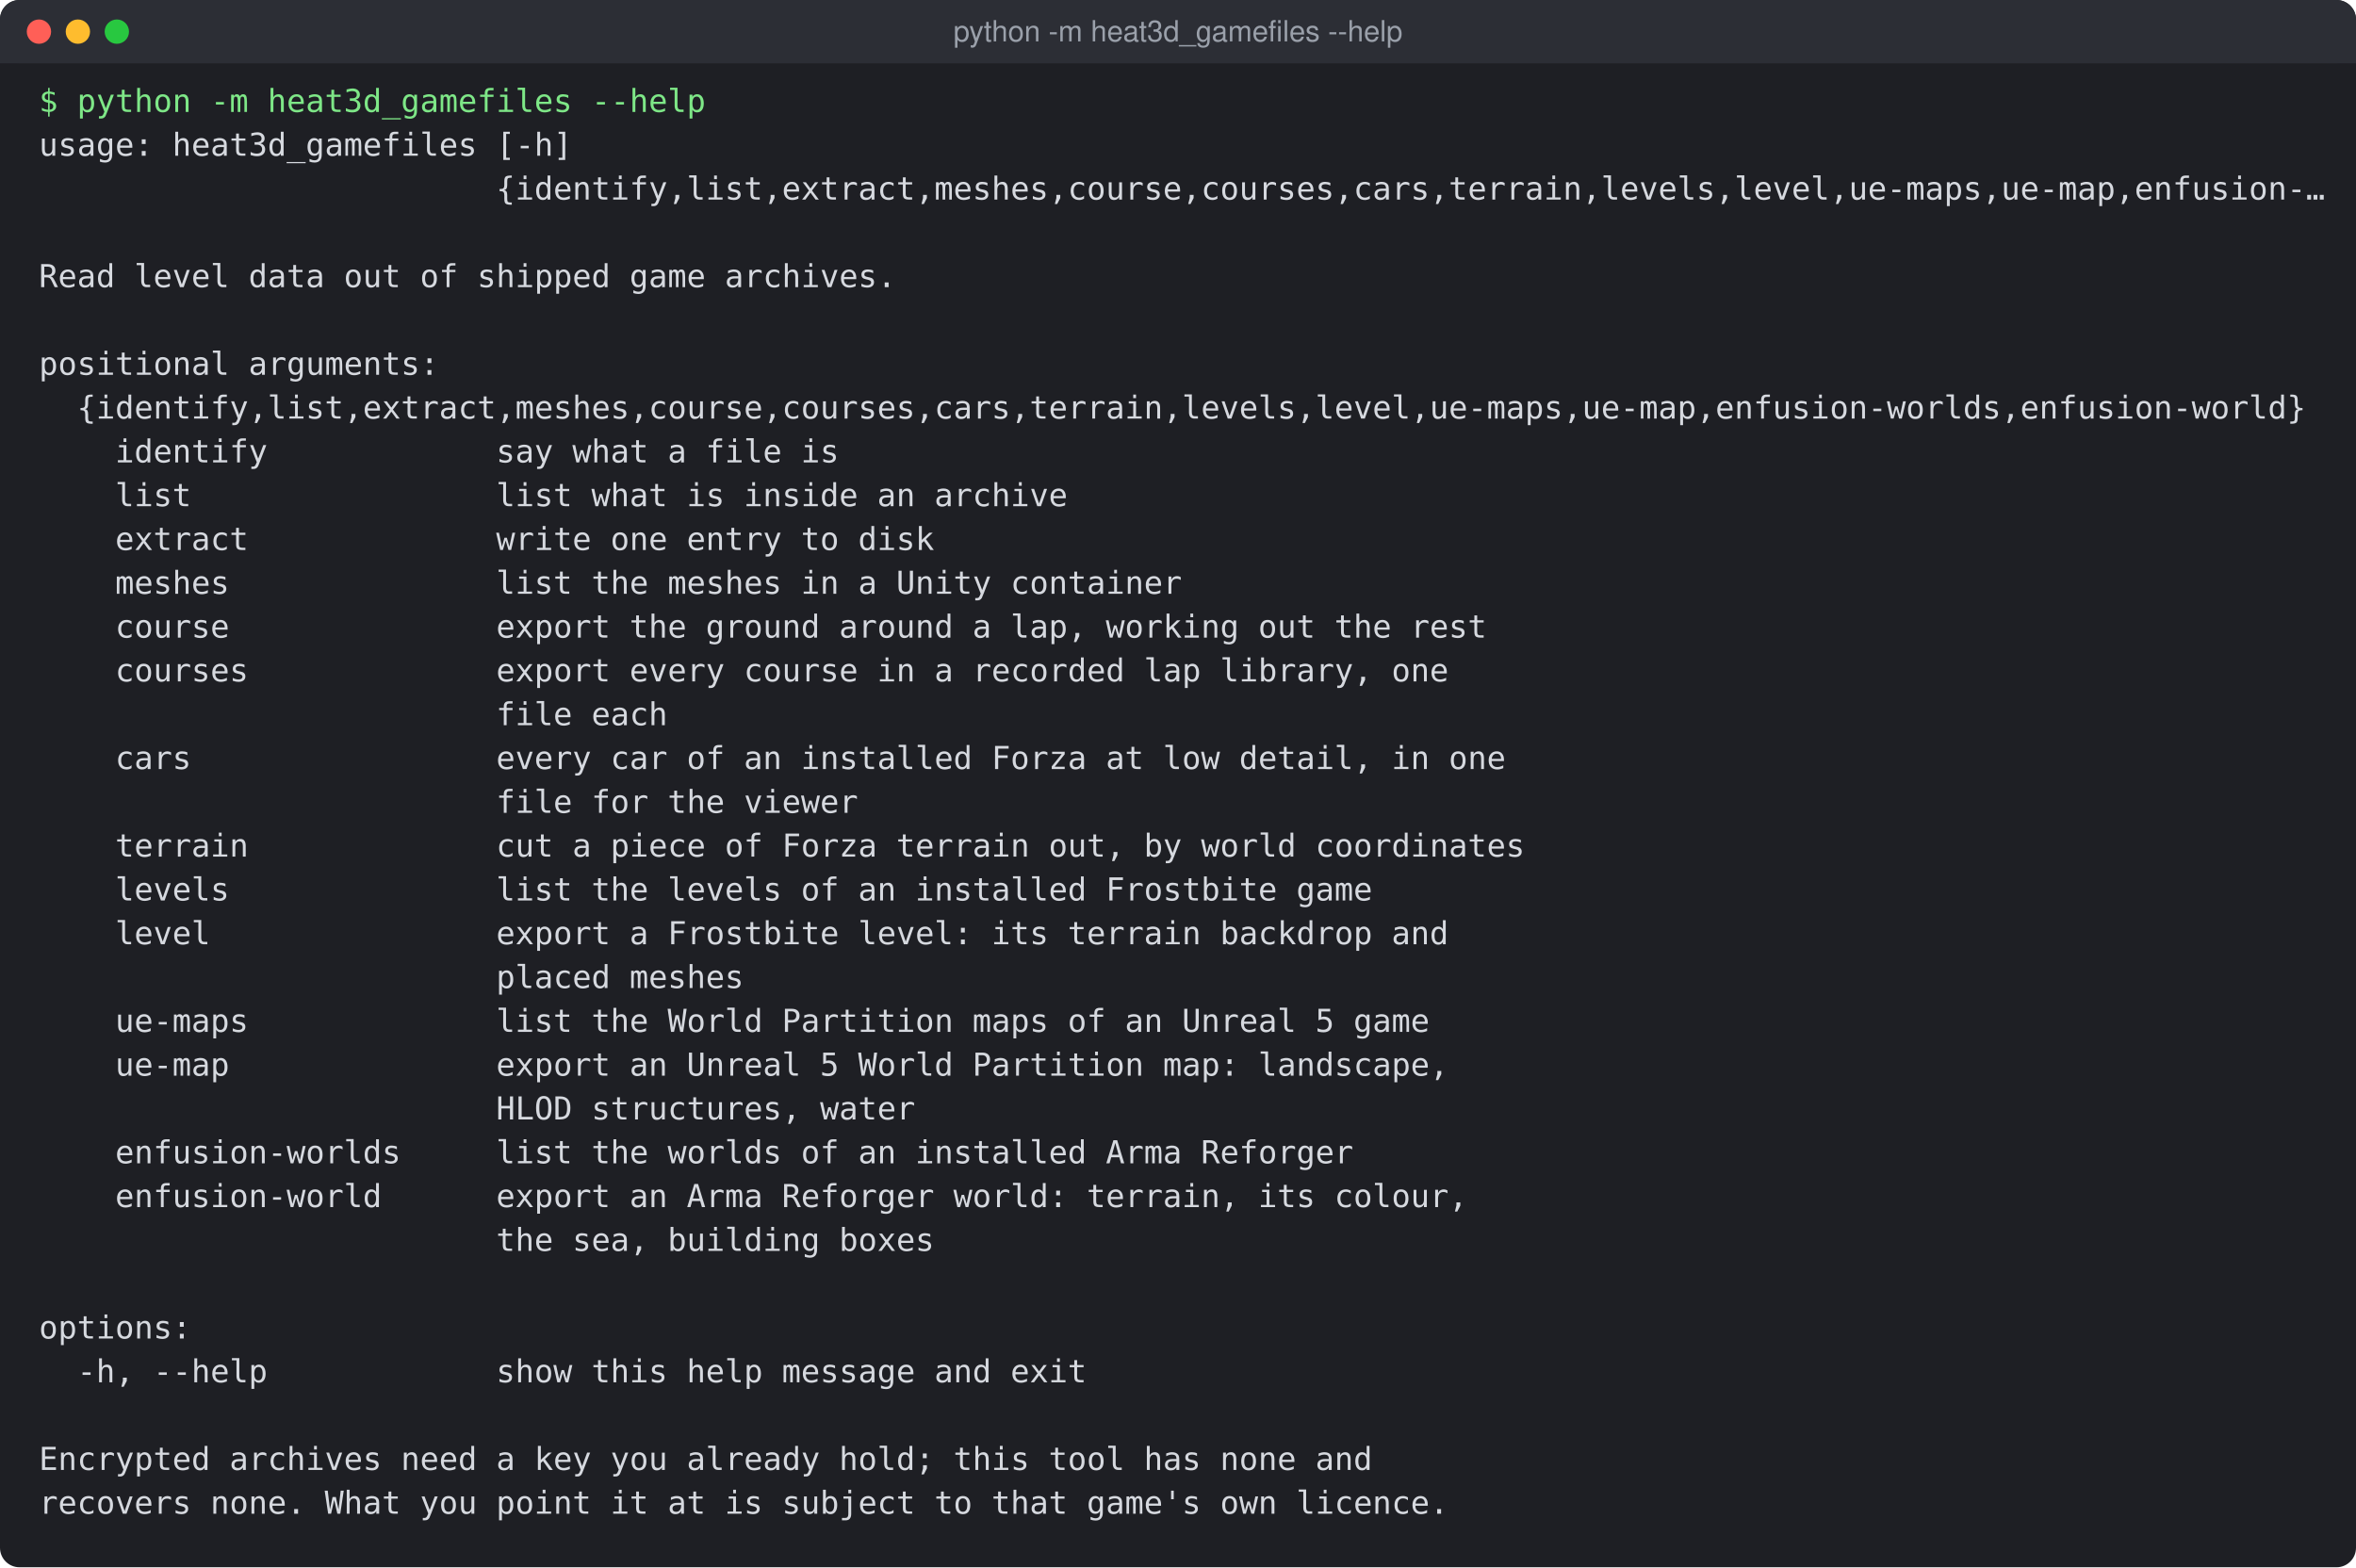
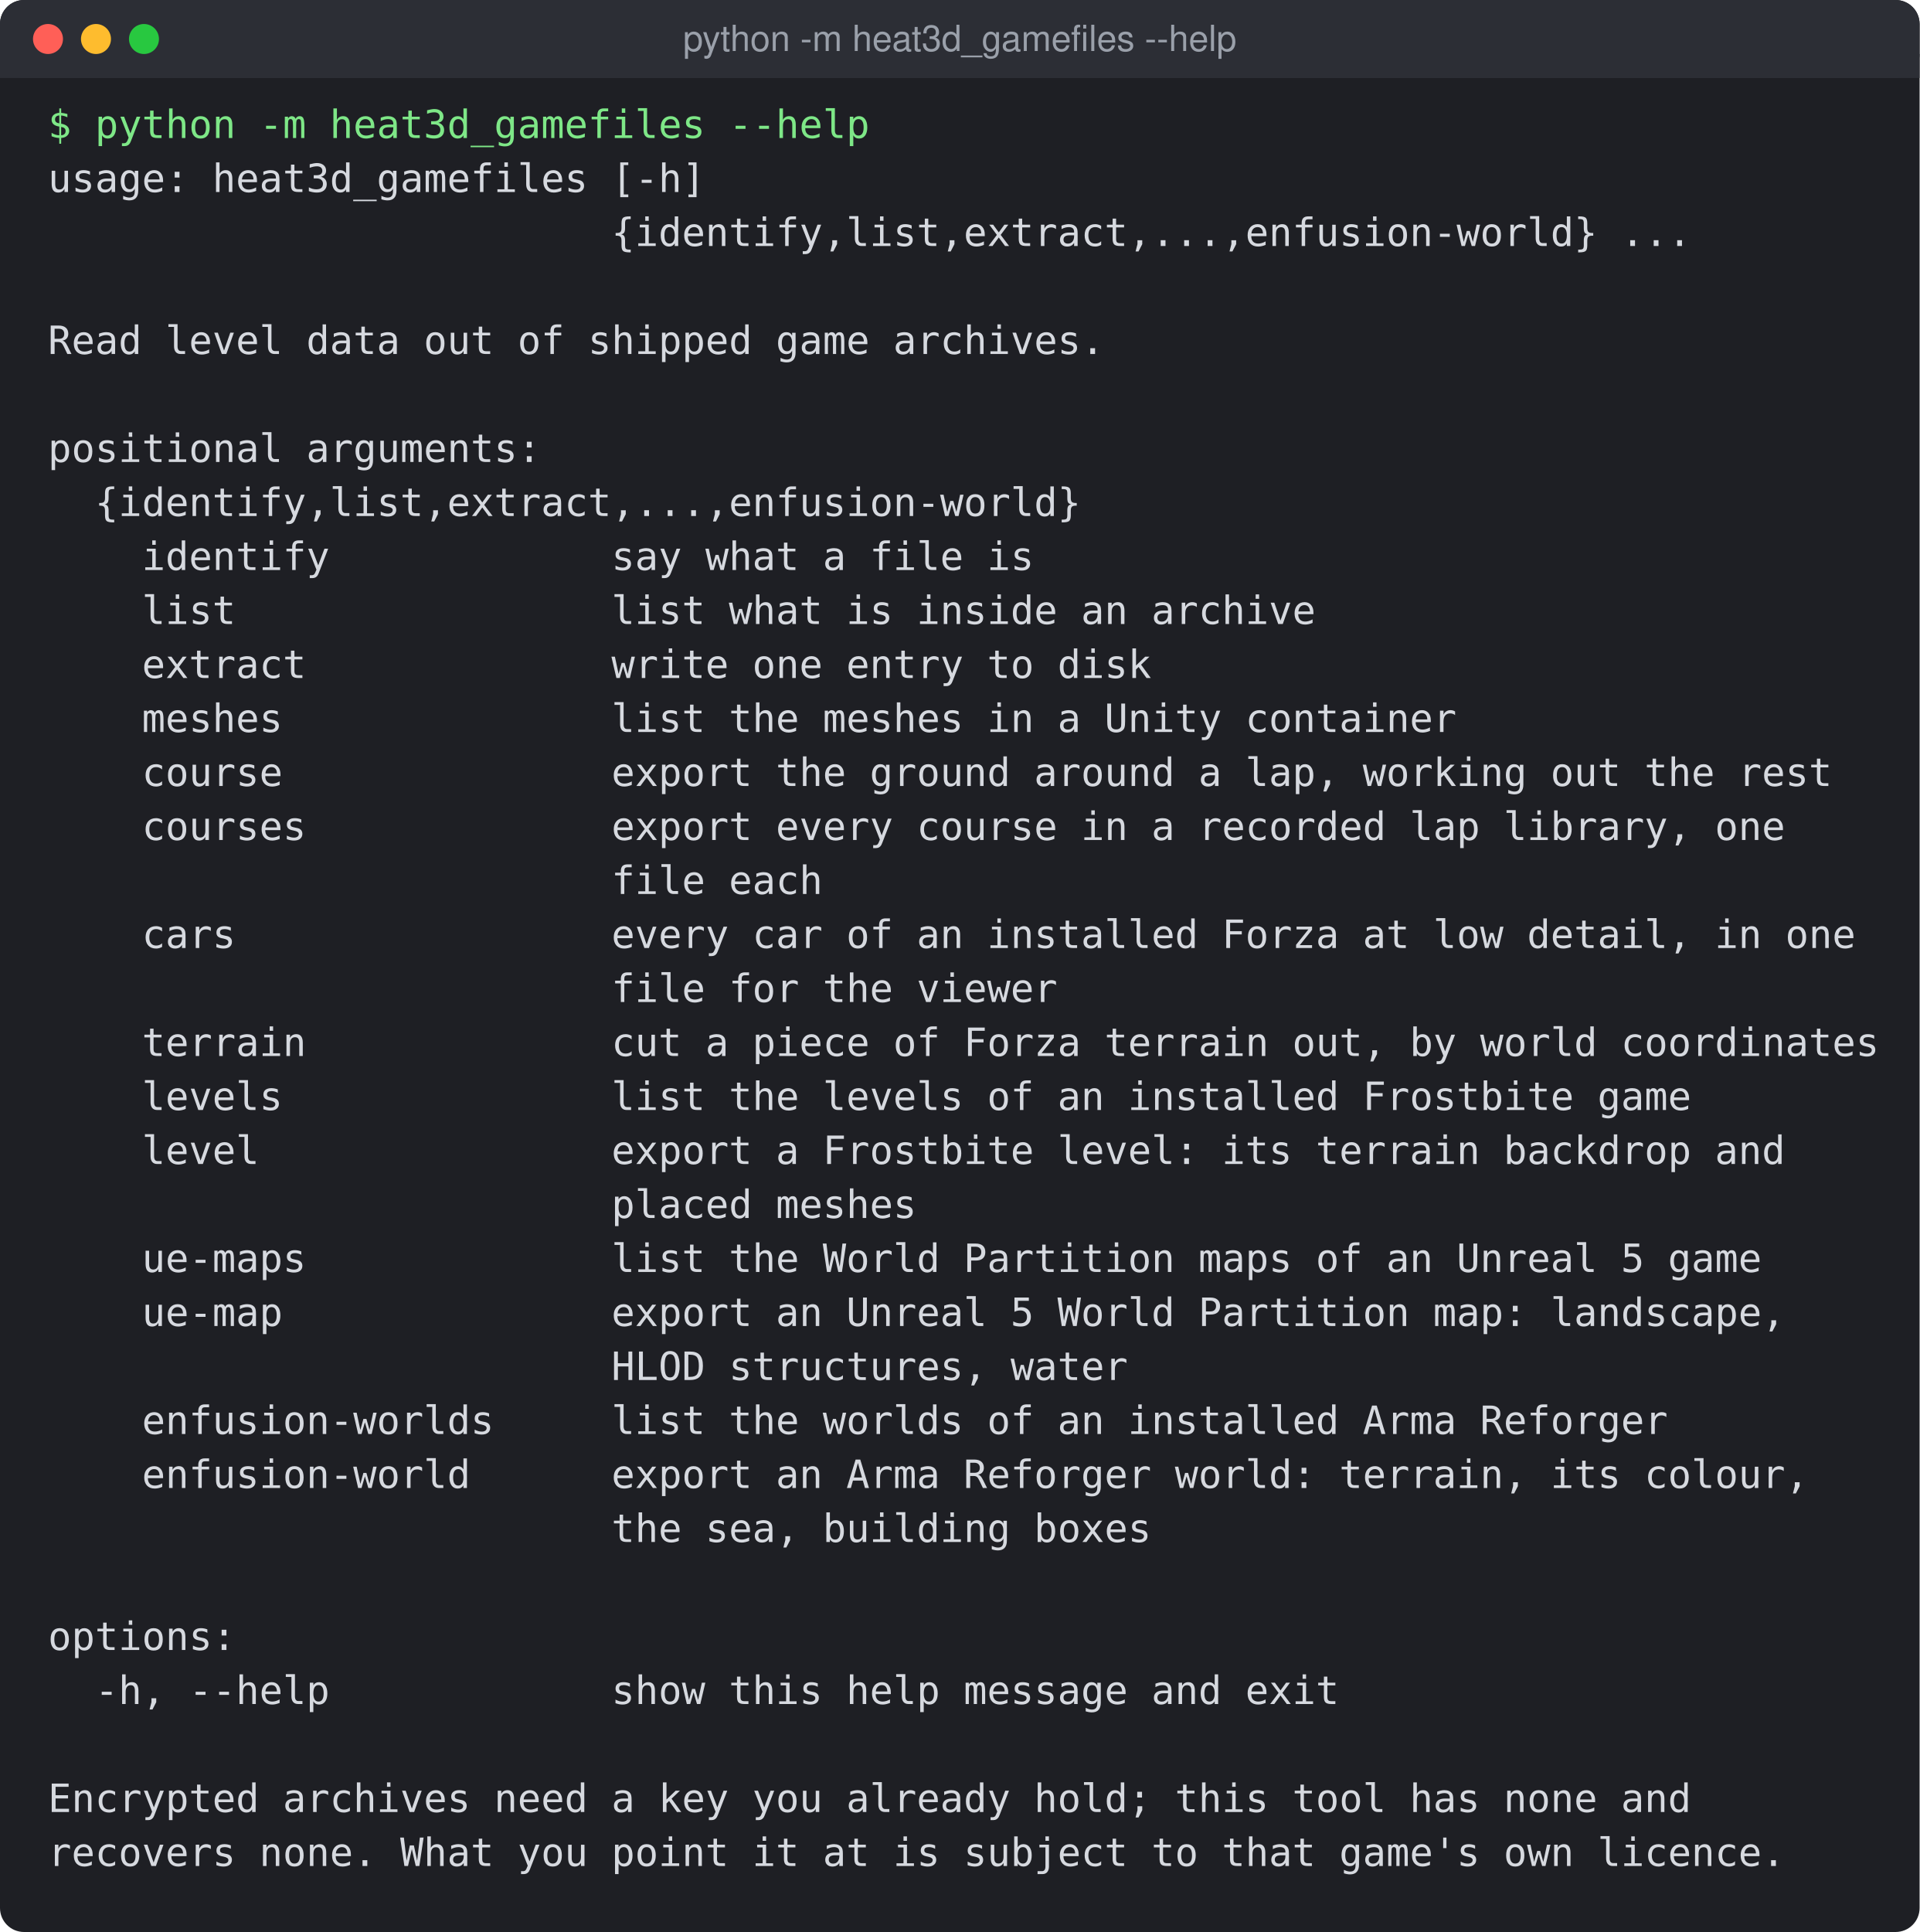
- <svg xmlns="http://www.w3.org/2000/svg" width="968" height="644" viewBox="0 0 968 644" role="img" aria-label="python -m heat3d_gamefiles --help">
-   <rect width="968" height="644" rx="8" fill="#1e1f24" />
-   <rect width="968" height="26" rx="8" fill="#2c2e35" />
-   <rect y="18" width="968" height="8" fill="#2c2e35" />
+ <svg xmlns="http://www.w3.org/2000/svg" width="640" height="644" viewBox="0 0 640 644" role="img" aria-label="python -m heat3d_gamefiles --help">
+   <rect width="640" height="644" rx="8" fill="#1e1f24" />
+   <rect width="640" height="26" rx="8" fill="#2c2e35" />
+   <rect y="18" width="640" height="8" fill="#2c2e35" />
  <circle cx="16" cy="13" r="5" fill="#ff5f57" />
  <circle cx="32" cy="13" r="5" fill="#febc2e" />
  <circle cx="48" cy="13" r="5" fill="#28c840" />
-   <text x="484.0" y="17" fill="#9aa0aa" font-family="Segoe UI,Helvetica,Arial,sans-serif" font-size="12" text-anchor="middle">python -m heat3d_gamefiles --help</text>
+   <text x="320.0" y="17" fill="#9aa0aa" font-family="Segoe UI,Helvetica,Arial,sans-serif" font-size="12" text-anchor="middle">python -m heat3d_gamefiles --help</text>
  <g font-family="Consolas,Menlo,DejaVu Sans Mono,monospace" font-size="13" xml:space="preserve" style="white-space:pre">
    <text x="16" y="46" fill="#7ee787" xml:space="preserve" style="white-space:pre">$ python -m heat3d_gamefiles --help</text>
    <text x="16" y="64" fill="#d6d9df" xml:space="preserve" style="white-space:pre">usage: heat3d_gamefiles [-h]</text>
-     <text x="16" y="82" fill="#d6d9df" xml:space="preserve" style="white-space:pre">                        {identify,list,extract,meshes,course,courses,cars,terrain,levels,level,ue-maps,ue-map,enfusion-…</text>
+     <text x="16" y="82" fill="#d6d9df" xml:space="preserve" style="white-space:pre">                        {identify,list,extract,...,enfusion-world} ...</text>
    <text x="16" y="100" fill="#d6d9df" xml:space="preserve" style="white-space:pre" />
    <text x="16" y="118" fill="#d6d9df" xml:space="preserve" style="white-space:pre">Read level data out of shipped game archives.</text>
    <text x="16" y="136" fill="#d6d9df" xml:space="preserve" style="white-space:pre" />
    <text x="16" y="154" fill="#d6d9df" xml:space="preserve" style="white-space:pre">positional arguments:</text>
-     <text x="16" y="172" fill="#d6d9df" xml:space="preserve" style="white-space:pre">  {identify,list,extract,meshes,course,courses,cars,terrain,levels,level,ue-maps,ue-map,enfusion-worlds,enfusion-world}</text>
+     <text x="16" y="172" fill="#d6d9df" xml:space="preserve" style="white-space:pre">  {identify,list,extract,...,enfusion-world}</text>
    <text x="16" y="190" fill="#d6d9df" xml:space="preserve" style="white-space:pre">    identify            say what a file is</text>
    <text x="16" y="208" fill="#d6d9df" xml:space="preserve" style="white-space:pre">    list                list what is inside an archive</text>
    <text x="16" y="226" fill="#d6d9df" xml:space="preserve" style="white-space:pre">    extract             write one entry to disk</text>
    <text x="16" y="244" fill="#d6d9df" xml:space="preserve" style="white-space:pre">    meshes              list the meshes in a Unity container</text>
    <text x="16" y="262" fill="#d6d9df" xml:space="preserve" style="white-space:pre">    course              export the ground around a lap, working out the rest</text>
    <text x="16" y="280" fill="#d6d9df" xml:space="preserve" style="white-space:pre">    courses             export every course in a recorded lap library, one</text>
    <text x="16" y="298" fill="#d6d9df" xml:space="preserve" style="white-space:pre">                        file each</text>
    <text x="16" y="316" fill="#d6d9df" xml:space="preserve" style="white-space:pre">    cars                every car of an installed Forza at low detail, in one</text>
    <text x="16" y="334" fill="#d6d9df" xml:space="preserve" style="white-space:pre">                        file for the viewer</text>
    <text x="16" y="352" fill="#d6d9df" xml:space="preserve" style="white-space:pre">    terrain             cut a piece of Forza terrain out, by world coordinates</text>
    <text x="16" y="370" fill="#d6d9df" xml:space="preserve" style="white-space:pre">    levels              list the levels of an installed Frostbite game</text>
    <text x="16" y="388" fill="#d6d9df" xml:space="preserve" style="white-space:pre">    level               export a Frostbite level: its terrain backdrop and</text>
    <text x="16" y="406" fill="#d6d9df" xml:space="preserve" style="white-space:pre">                        placed meshes</text>
    <text x="16" y="424" fill="#d6d9df" xml:space="preserve" style="white-space:pre">    ue-maps             list the World Partition maps of an Unreal 5 game</text>
    <text x="16" y="442" fill="#d6d9df" xml:space="preserve" style="white-space:pre">    ue-map              export an Unreal 5 World Partition map: landscape,</text>
    <text x="16" y="460" fill="#d6d9df" xml:space="preserve" style="white-space:pre">                        HLOD structures, water</text>
    <text x="16" y="478" fill="#d6d9df" xml:space="preserve" style="white-space:pre">    enfusion-worlds     list the worlds of an installed Arma Reforger</text>
    <text x="16" y="496" fill="#d6d9df" xml:space="preserve" style="white-space:pre">    enfusion-world      export an Arma Reforger world: terrain, its colour,</text>
    <text x="16" y="514" fill="#d6d9df" xml:space="preserve" style="white-space:pre">                        the sea, building boxes</text>
    <text x="16" y="532" fill="#d6d9df" xml:space="preserve" style="white-space:pre" />
    <text x="16" y="550" fill="#d6d9df" xml:space="preserve" style="white-space:pre">options:</text>
    <text x="16" y="568" fill="#d6d9df" xml:space="preserve" style="white-space:pre">  -h, --help            show this help message and exit</text>
    <text x="16" y="586" fill="#d6d9df" xml:space="preserve" style="white-space:pre" />
    <text x="16" y="604" fill="#d6d9df" xml:space="preserve" style="white-space:pre">Encrypted archives need a key you already hold; this tool has none and</text>
    <text x="16" y="622" fill="#d6d9df" xml:space="preserve" style="white-space:pre">recovers none. What you point it at is subject to that game's own licence.</text>
  </g>
</svg>
